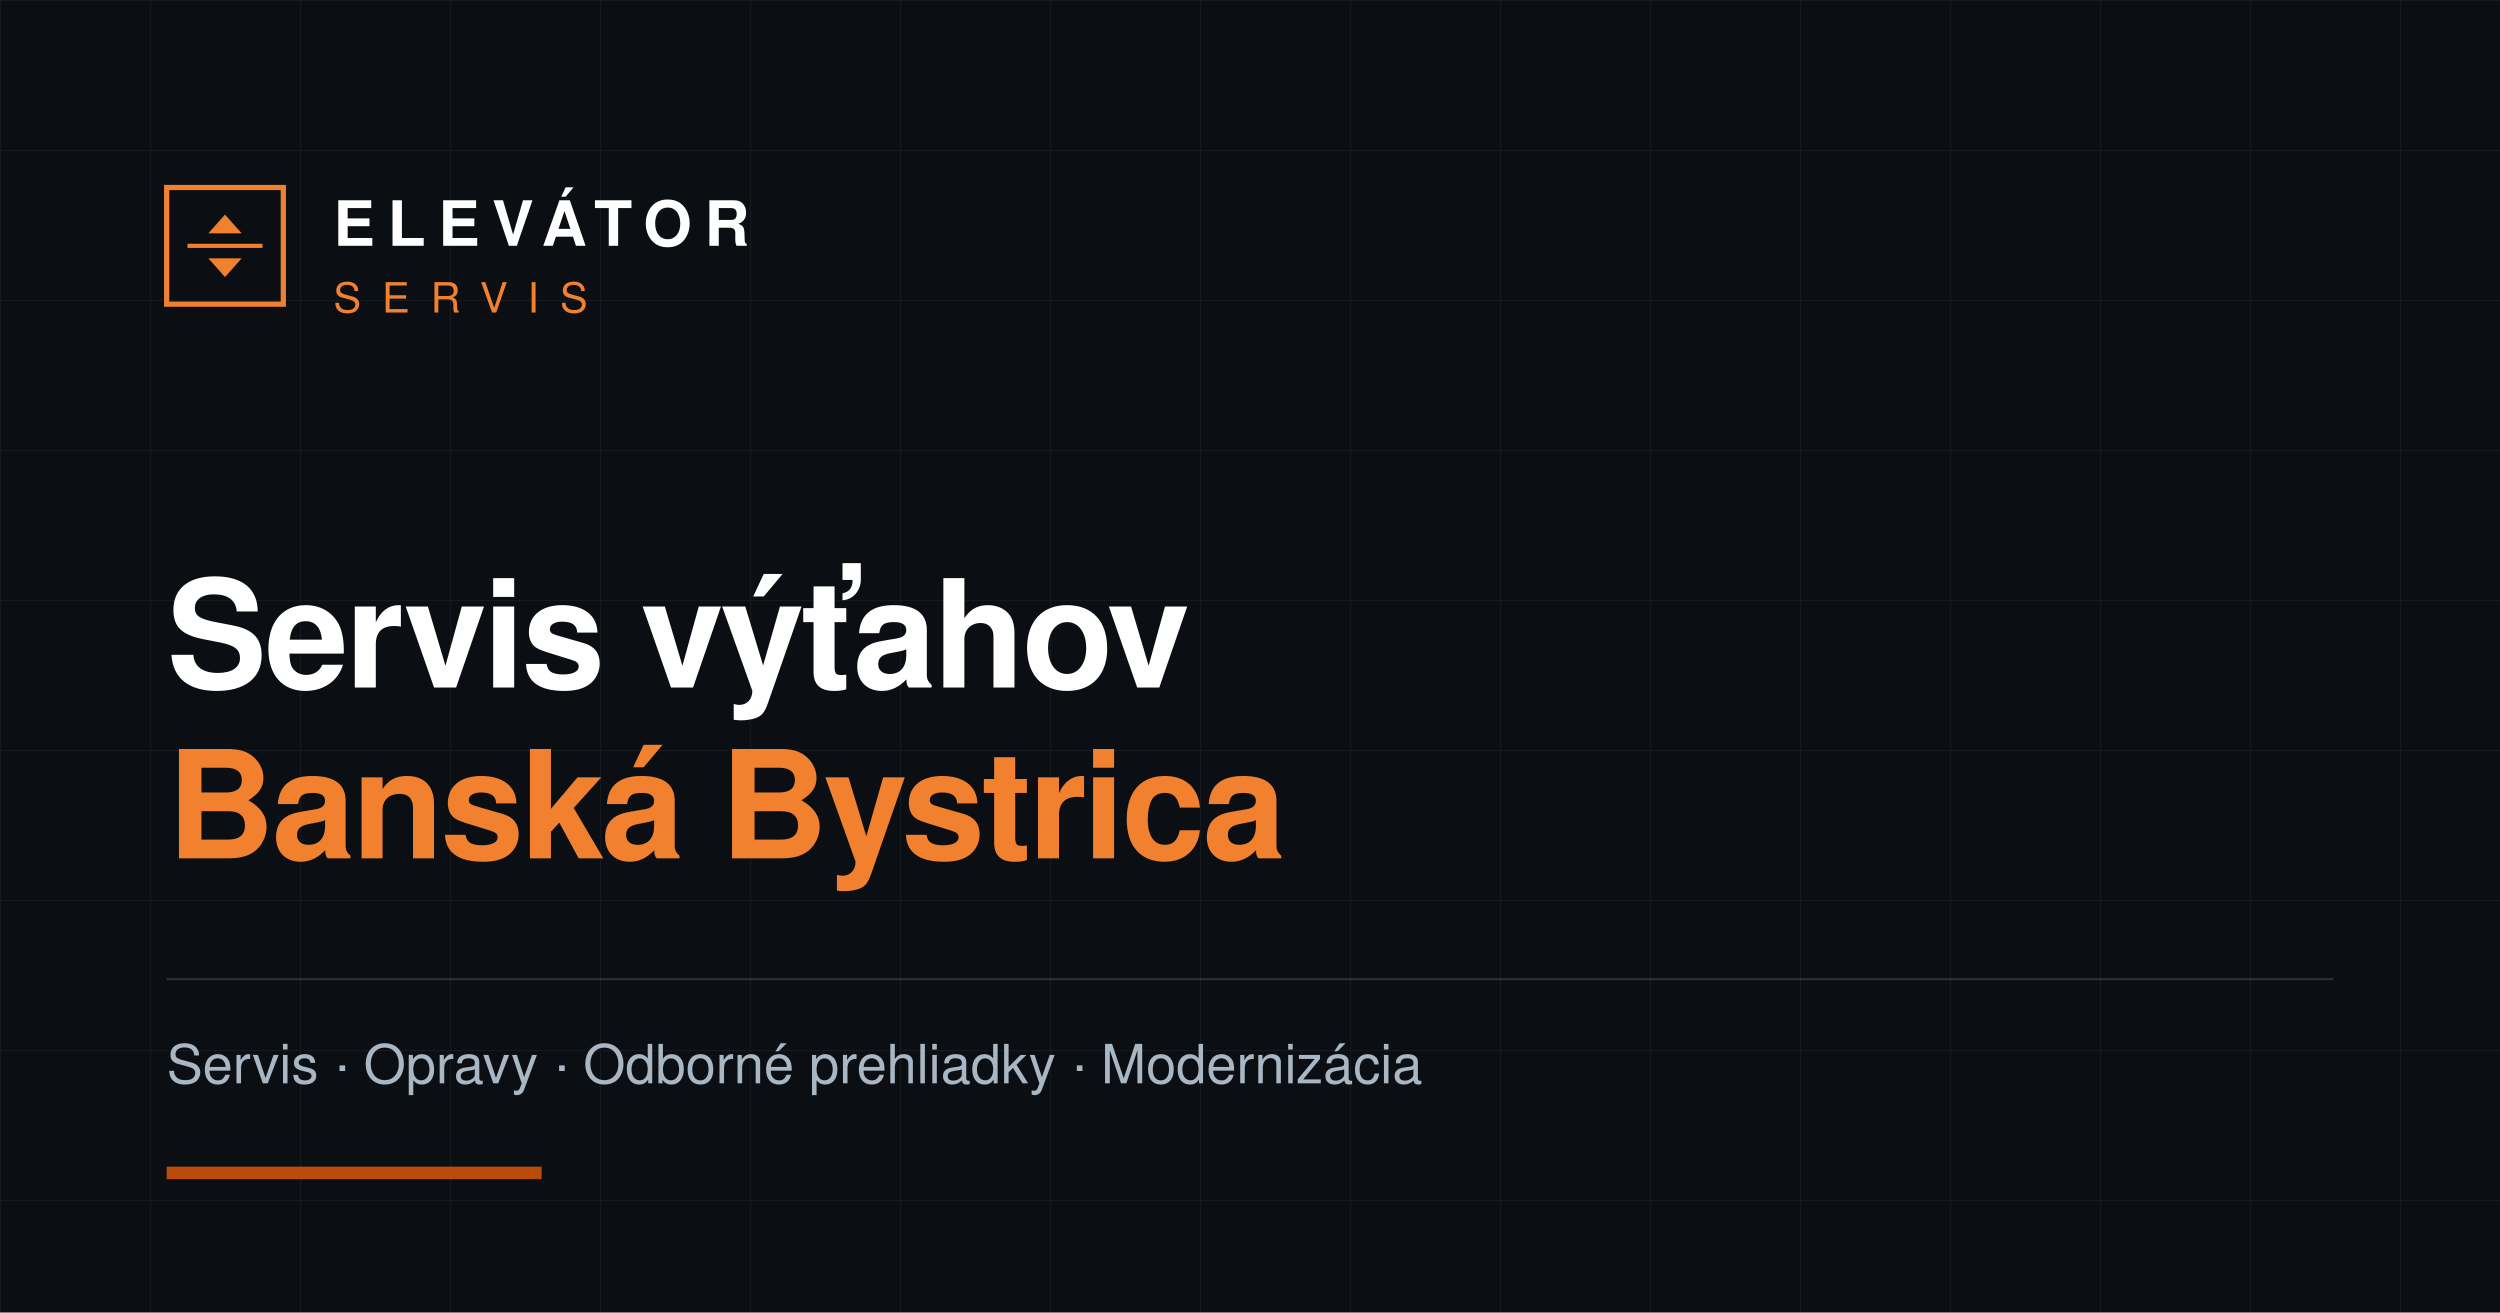
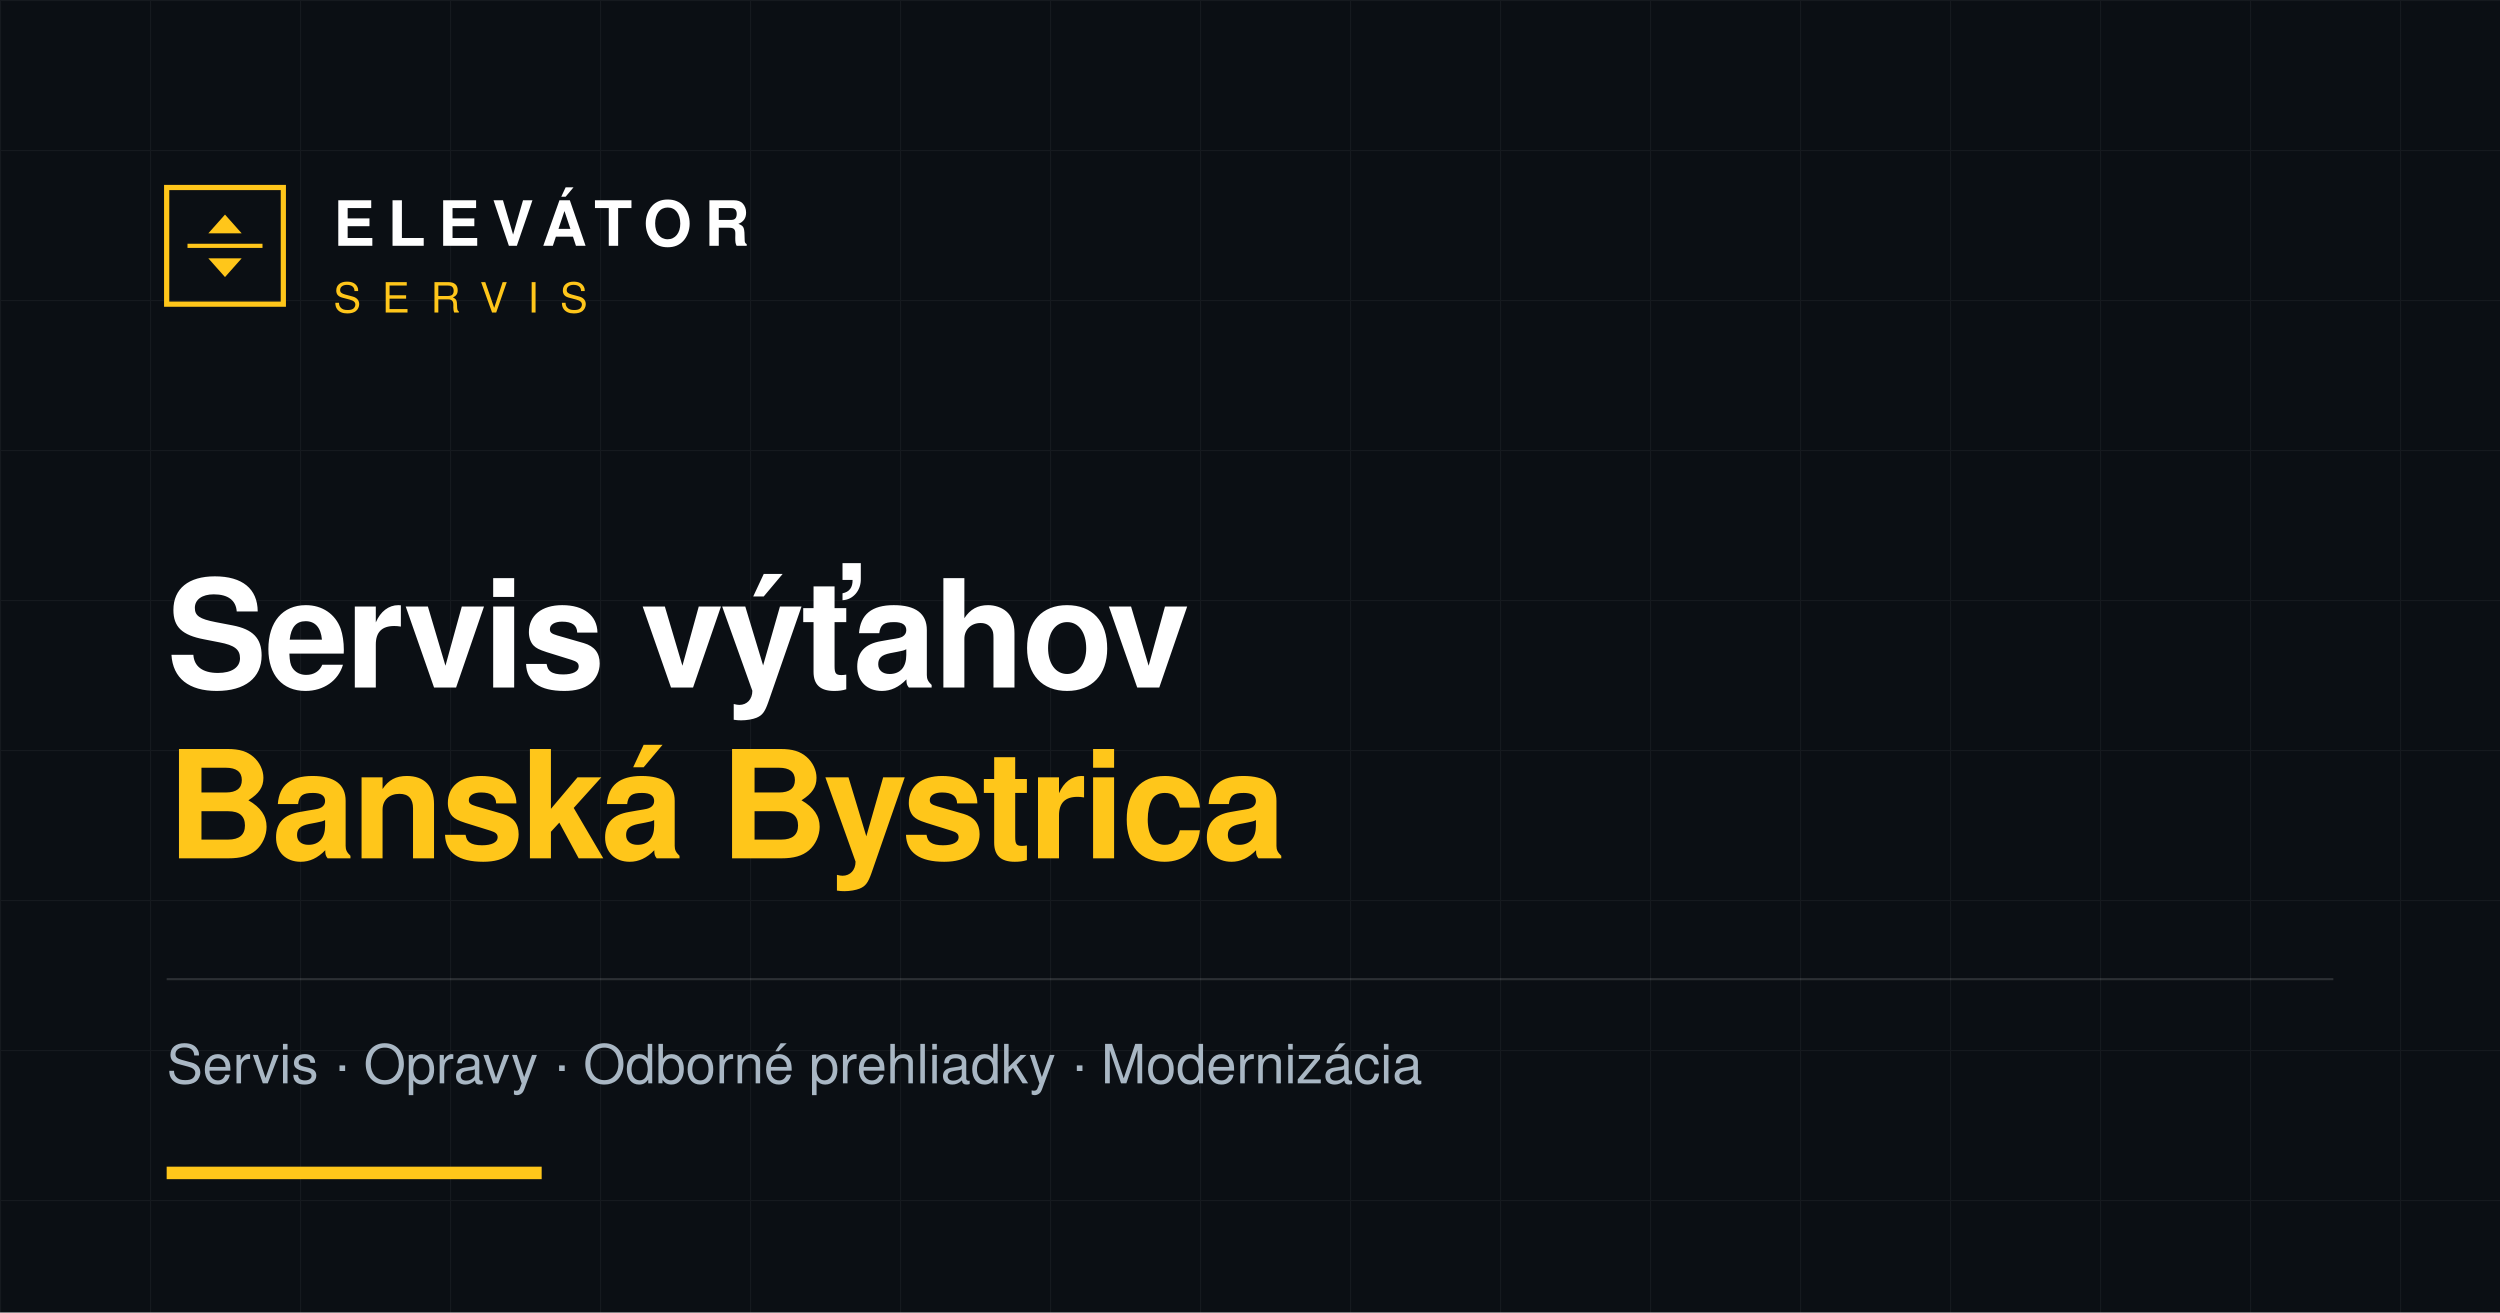
<svg xmlns="http://www.w3.org/2000/svg" viewBox="0 0 1200 630" width="1200" height="630" role="img" aria-label="ELEVÁTOR SERVIS — servis výťahov, Banská Bystrica">
  <defs>
    <pattern id="grid" width="72" height="72" patternUnits="userSpaceOnUse">
      <path d="M72 0H0v72" fill="none" stroke="#ffffff" stroke-opacity="0.05" stroke-width="1" />
    </pattern>
  </defs>
  <rect width="1200" height="630" fill="#0b0f14" />
  <rect width="1200" height="630" fill="url(#grid)" />
  <g transform="translate(80 90)">
-     <rect x="0" y="0" width="56" height="56" fill="none" stroke="#f2812f" stroke-width="2.5" />
-     <path d="M28 13 36 22H20l8-9Z" fill="#f2812f" />
-     <path d="M28 43 20 34h16l-8 9Z" fill="#f2812f" />
-     <path d="M10 28h36" stroke="#f2812f" stroke-width="2" />
+     <rect x="0" y="0" width="56" height="56" fill="none" stroke="#FFC61A" stroke-width="2.5" />
+     <path d="M28 13 36 22H20l8-9Z" fill="#FFC61A" />
+     <path d="M28 43 20 34h16l-8 9Z" fill="#FFC61A" />
+     <path d="M10 28h36" stroke="#FFC61A" stroke-width="2" />
  </g>
  <text x="160" y="118" fill="#ffffff" font-family="Segoe UI, Helvetica, Arial, sans-serif" font-size="30" font-weight="700" letter-spacing="6">ELEVÁTOR</text>
-   <text x="160" y="150" fill="#f2812f" font-family="Segoe UI, Helvetica, Arial, sans-serif" font-size="20" font-weight="500" letter-spacing="10">SERVIS</text>
+   <text x="160" y="150" fill="#FFC61A" font-family="Segoe UI, Helvetica, Arial, sans-serif" font-size="20" font-weight="500" letter-spacing="10">SERVIS</text>
  <text x="80" y="330" fill="#ffffff" font-family="Segoe UI, Helvetica, Arial, sans-serif" font-size="72" font-weight="700" letter-spacing="-1.5">Servis výťahov</text>
-   <text x="80" y="412" fill="#f2812f" font-family="Segoe UI, Helvetica, Arial, sans-serif" font-size="72" font-weight="700" letter-spacing="-1.5">Banská Bystrica</text>
+   <text x="80" y="412" fill="#FFC61A" font-family="Segoe UI, Helvetica, Arial, sans-serif" font-size="72" font-weight="700" letter-spacing="-1.5">Banská Bystrica</text>
  <line x1="80" y1="470" x2="1120" y2="470" stroke="#ffffff" stroke-opacity="0.14" stroke-width="1" />
  <text x="80" y="520" fill="#a9b7c4" font-family="Segoe UI, Helvetica, Arial, sans-serif" font-size="26">Servis · Opravy · Odborné prehliadky · Modernizácia</text>
  <g transform="translate(80 560)">
-     <rect x="0" y="0" width="180" height="6" fill="#bb4b0a" />
+     <rect x="0" y="0" width="180" height="6" fill="#FFC61A" />
  </g>
</svg>
